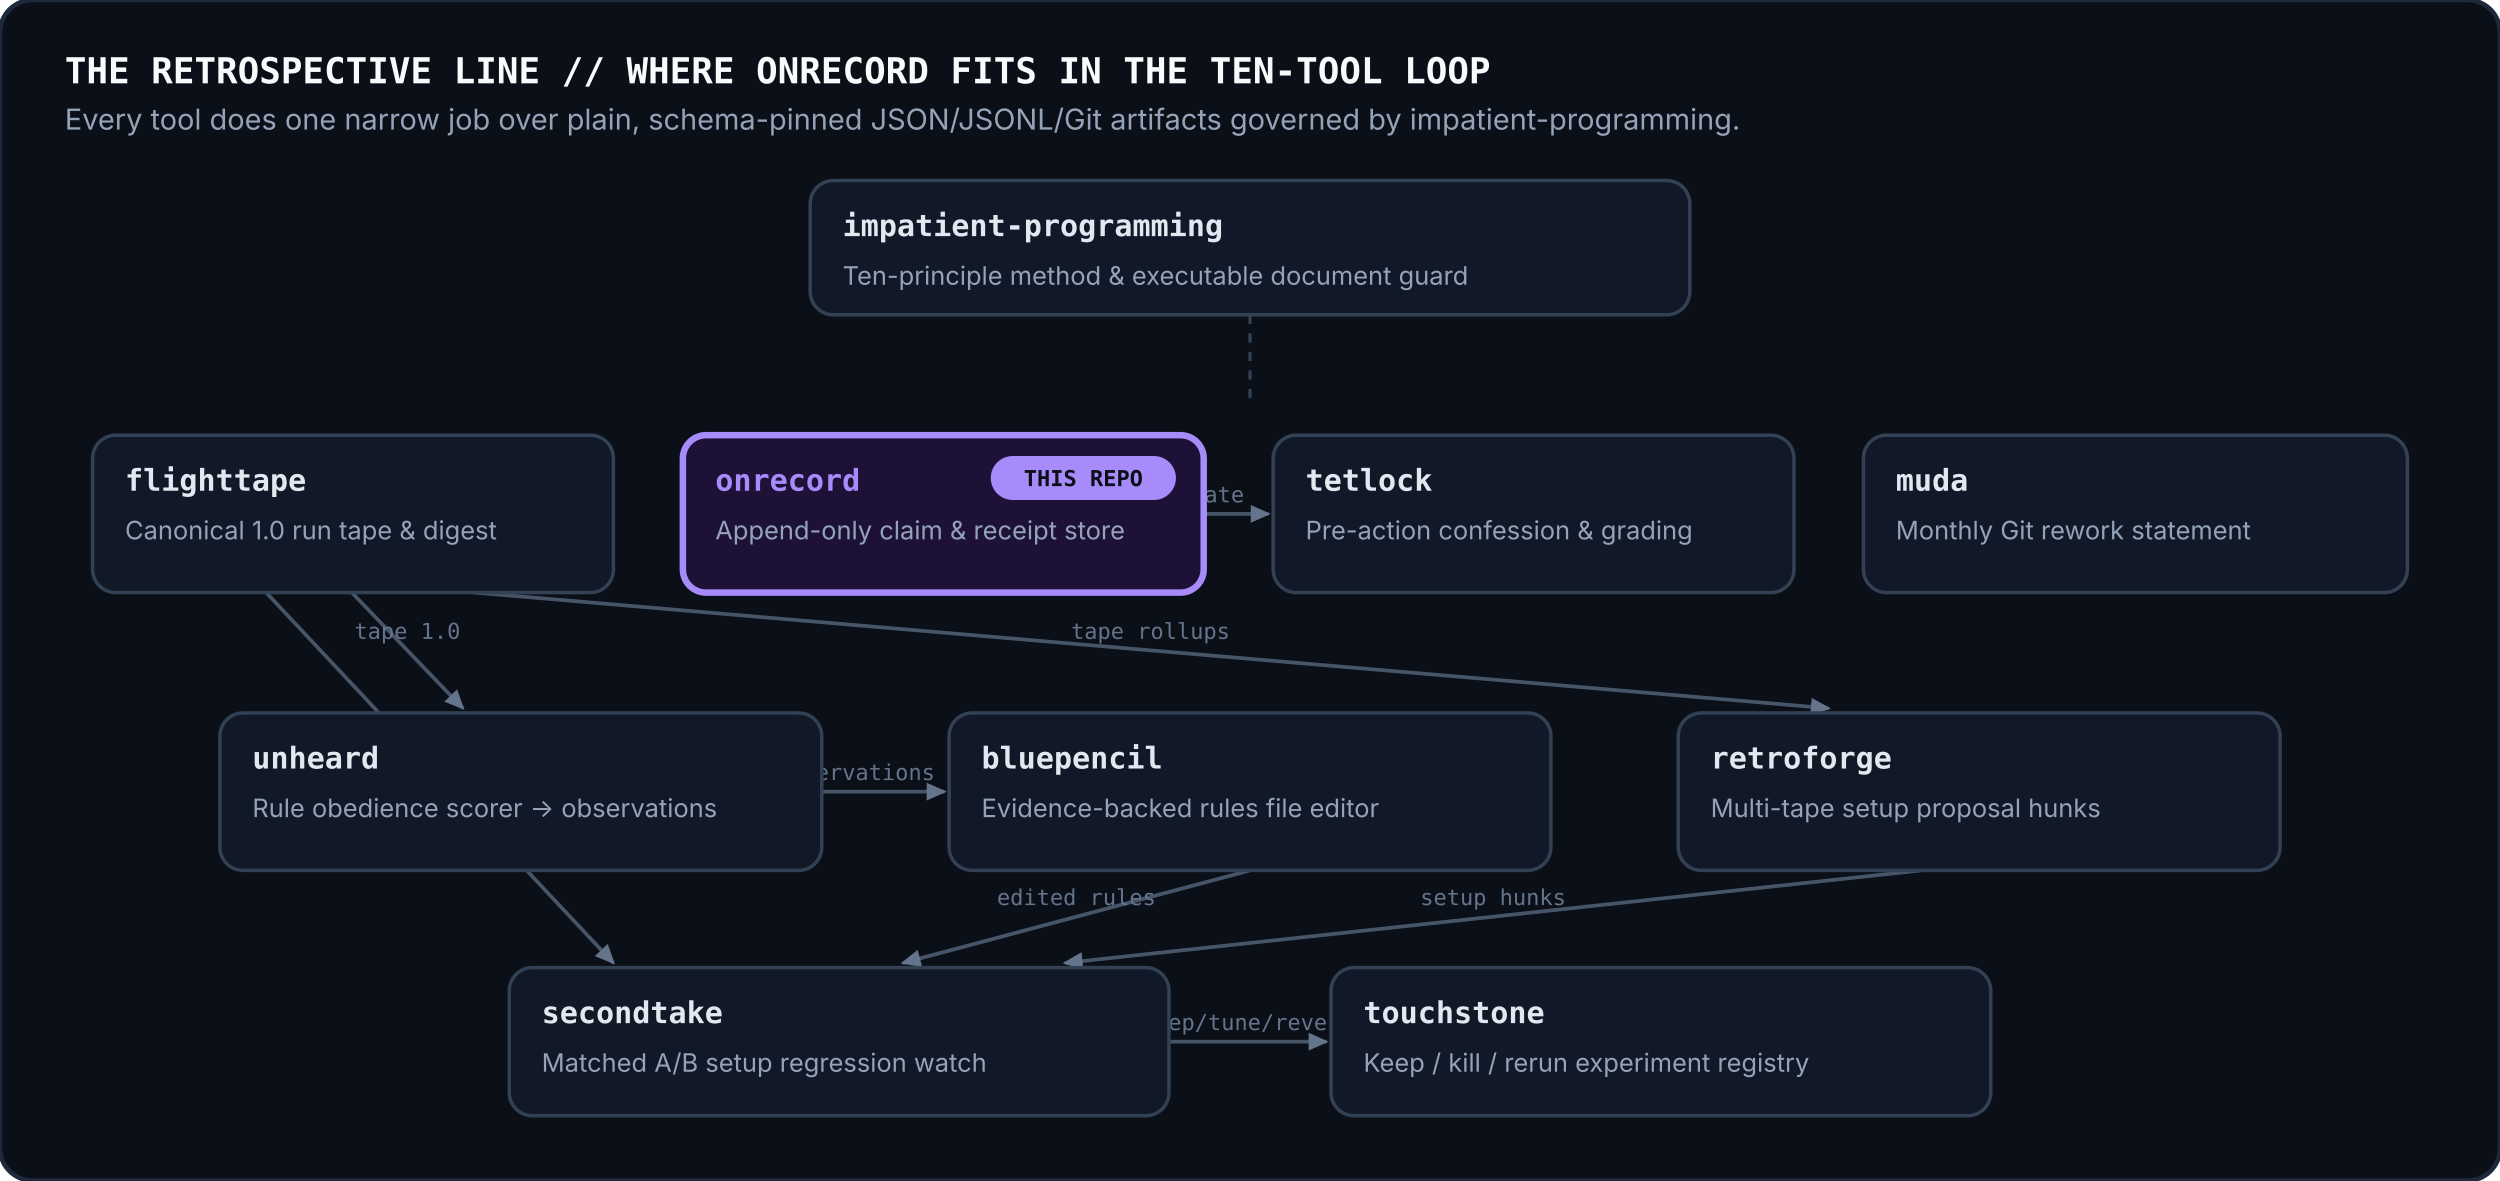
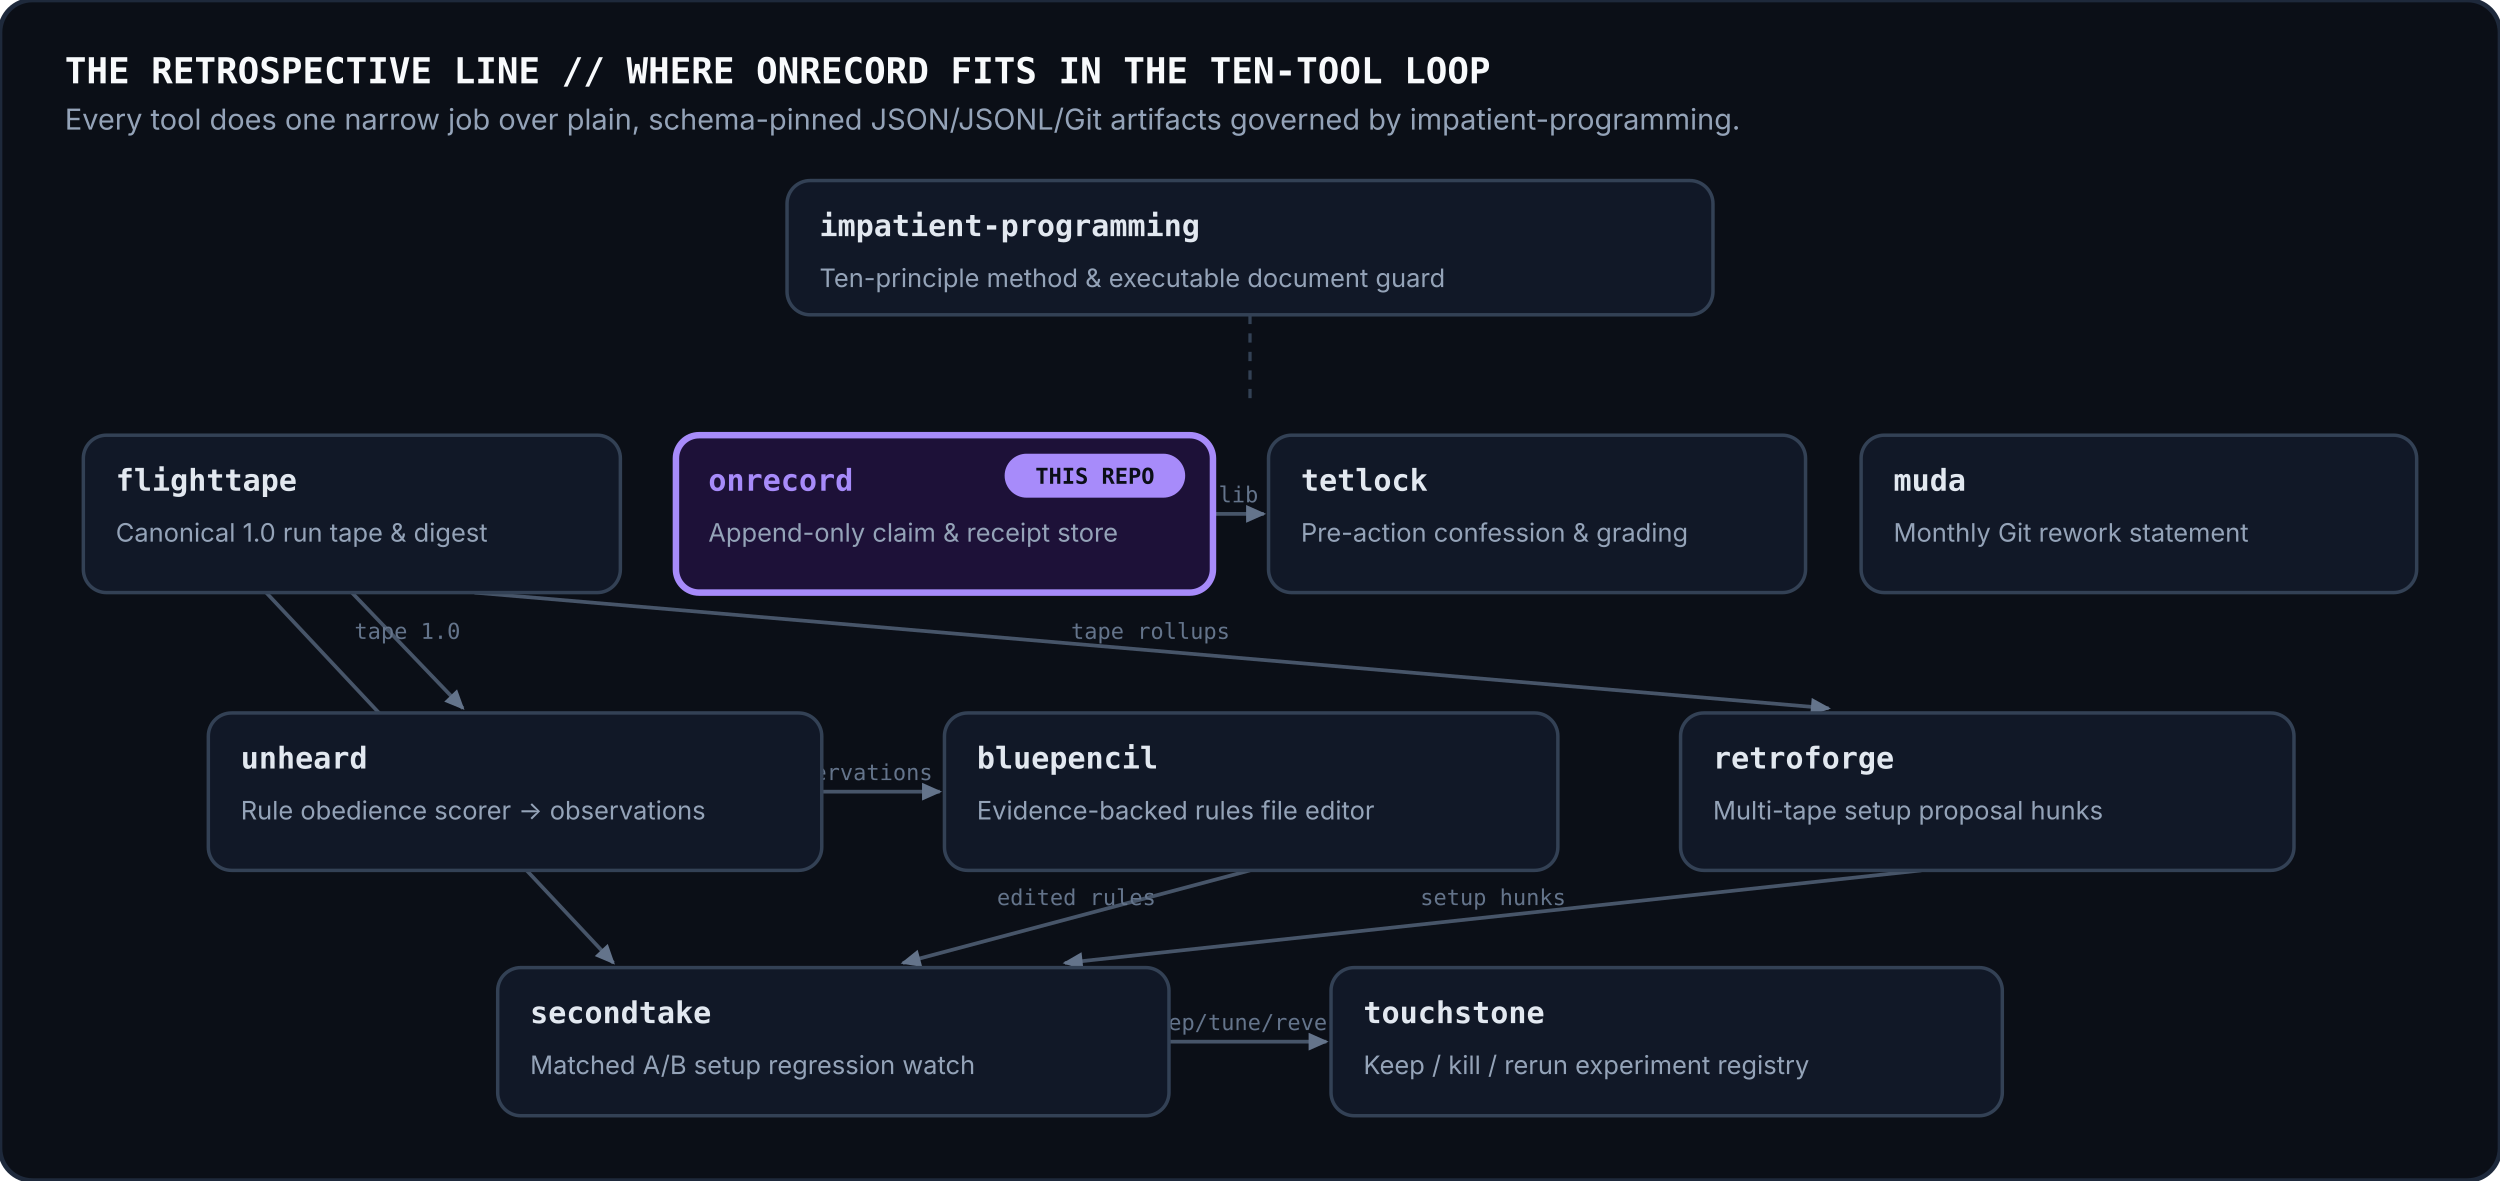
<svg xmlns="http://www.w3.org/2000/svg" viewBox="0 0 1080 510" width="1080" height="510" role="img" aria-label="Retrospective Line ten-repository architecture highlighting onrecord">
  <defs>
    <marker id="arcArr" viewBox="0 0 10 10" refX="8" refY="5" markerWidth="6" markerHeight="6" orient="auto-start-reverse">
      <path d="M 0 1 L 9 5 L 0 9 z" fill="#64748B" />
-     </marker>
-     <marker id="arcHi" viewBox="0 0 10 10" refX="8" refY="5" markerWidth="7" markerHeight="7" orient="auto-start-reverse">
-       <path d="M 0 1 L 9 5 L 0 9 z" fill="#A78BFA" />
    </marker>
  </defs>
  <rect width="1080" height="510" rx="14" fill="#0B0F17" stroke="#1E293B" stroke-width="2" />
  <text x="28" y="36" font-family="ui-monospace, SFMono-Regular, Menlo, monospace" font-size="15.5" font-weight="700" fill="#F8FAFC">THE RETROSPECTIVE LINE  //  WHERE ONRECORD FITS IN THE TEN-TOOL LOOP</text>
  <text x="28" y="56" font-family="-apple-system, BlinkMacSystemFont, 'Segoe UI', sans-serif" font-size="12.5" fill="#94A3B8">Every tool does one narrow job over plain, schema-pinned JSON/JSONL/Git artifacts governed by impatient-programming.</text>
  <line x1="152" y1="256" x2="200" y2="306" stroke="#475569" stroke-width="1.6" marker-end="url(#arcArr)" />
  <text x="176" y="276" text-anchor="middle" font-family="ui-monospace, SFMono-Regular, Menlo, monospace" font-size="9.5" fill="#64748B">tape 1.0</text>
  <line x1="205" y1="256" x2="790" y2="306" stroke="#475569" stroke-width="1.6" marker-end="url(#arcArr)" />
  <text x="497" y="276" text-anchor="middle" font-family="ui-monospace, SFMono-Regular, Menlo, monospace" font-size="9.5" fill="#64748B">tape rollups</text>
  <line x1="115" y1="256" x2="265" y2="416" stroke="#475569" stroke-width="1.6" marker-end="url(#arcArr)" />
  <text x="190" y="331" text-anchor="middle" font-family="ui-monospace, SFMono-Regular, Menlo, monospace" font-size="9.5" fill="#64748B">before/after tapes</text>
-   <line x1="355" y1="342" x2="408" y2="342" stroke="#475569" stroke-width="1.6" marker-end="url(#arcArr)" />
-   <text x="381" y="337" text-anchor="middle" font-family="ui-monospace, SFMono-Regular, Menlo, monospace" font-size="9.5" fill="#64748B">observations 1.0</text>
+   <line x1="355" y1="342" x2="406" y2="342" stroke="#475569" stroke-width="1.6" marker-end="url(#arcArr)" />
+   <text x="380" y="337" text-anchor="middle" font-family="ui-monospace, SFMono-Regular, Menlo, monospace" font-size="9.5" fill="#64748B">observations 1.0</text>
  <line x1="540" y1="376" x2="390" y2="416" stroke="#475569" stroke-width="1.6" marker-end="url(#arcArr)" />
  <text x="465" y="391" text-anchor="middle" font-family="ui-monospace, SFMono-Regular, Menlo, monospace" font-size="9.5" fill="#64748B">edited rules</text>
  <line x1="830" y1="376" x2="460" y2="416" stroke="#475569" stroke-width="1.6" marker-end="url(#arcArr)" />
  <text x="645" y="391" text-anchor="middle" font-family="ui-monospace, SFMono-Regular, Menlo, monospace" font-size="9.5" fill="#64748B">setup hunks</text>
  <line x1="505" y1="450" x2="573" y2="450" stroke="#475569" stroke-width="1.6" marker-end="url(#arcArr)" />
  <text x="539" y="445" text-anchor="middle" font-family="ui-monospace, SFMono-Regular, Menlo, monospace" font-size="9.5" fill="#64748B">keep/tune/revert</text>
-   <line x1="465" y1="222" x2="548" y2="222" stroke="#475569" stroke-width="1.6" marker-end="url(#arcArr)" />
-   <text x="506" y="217" text-anchor="middle" font-family="ui-monospace, SFMono-Regular, Menlo, monospace" font-size="9.5" fill="#64748B">claim crate</text>
+   <line x1="524" y1="222" x2="546" y2="222" stroke="#475569" stroke-width="1.6" marker-end="url(#arcArr)" />
+   <text x="535" y="217" text-anchor="middle" font-family="ui-monospace, SFMono-Regular, Menlo, monospace" font-size="9.5" fill="#64748B">lib</text>
  <line x1="540" y1="136" x2="540" y2="174" stroke="#334155" stroke-width="1.4" stroke-dasharray="4 4" />
-   <rect x="350" y="78" width="380" height="58" rx="10" fill="#111827" stroke="#334155" stroke-width="1.5" />
-   <text x="364" y="102" font-family="ui-monospace, SFMono-Regular, Menlo, monospace" font-size="13" font-weight="700" fill="#E2E8F0">impatient-programming</text>
-   <text x="364" y="123" font-family="-apple-system, BlinkMacSystemFont, 'Segoe UI', sans-serif" font-size="11" fill="#94A3B8">Ten-principle method &amp; executable document guard</text>
-   <rect x="40" y="188" width="225" height="68" rx="10" fill="#111827" stroke="#334155" stroke-width="1.5" />
-   <text x="54" y="212" font-family="ui-monospace, SFMono-Regular, Menlo, monospace" font-size="13" font-weight="700" fill="#E2E8F0">flighttape</text>
-   <text x="54" y="233" font-family="-apple-system, BlinkMacSystemFont, 'Segoe UI', sans-serif" font-size="11" fill="#94A3B8">Canonical 1.0 run tape &amp; digest</text>
-   <rect x="295" y="188" width="225" height="68" rx="10" fill="#1D1138" stroke="#A78BFA" stroke-width="2.8" />
-   <text x="309" y="212" font-family="ui-monospace, SFMono-Regular, Menlo, monospace" font-size="13" font-weight="700" fill="#A78BFA">onrecord</text>
-   <rect x="428" y="197" width="80" height="19" rx="9.5" fill="#A78BFA" />
-   <text x="468" y="210" text-anchor="middle" font-family="ui-monospace, SFMono-Regular, Menlo, monospace" font-size="9.5" font-weight="700" fill="#0B0F17">THIS REPO</text>
-   <text x="309" y="233" font-family="-apple-system, BlinkMacSystemFont, 'Segoe UI', sans-serif" font-size="11" fill="#94A3B8">Append-only claim &amp; receipt store</text>
-   <rect x="550" y="188" width="225" height="68" rx="10" fill="#111827" stroke="#334155" stroke-width="1.5" />
-   <text x="564" y="212" font-family="ui-monospace, SFMono-Regular, Menlo, monospace" font-size="13" font-weight="700" fill="#E2E8F0">tetlock</text>
-   <text x="564" y="233" font-family="-apple-system, BlinkMacSystemFont, 'Segoe UI', sans-serif" font-size="11" fill="#94A3B8">Pre-action confession &amp; grading</text>
-   <rect x="805" y="188" width="235" height="68" rx="10" fill="#111827" stroke="#334155" stroke-width="1.5" />
-   <text x="819" y="212" font-family="ui-monospace, SFMono-Regular, Menlo, monospace" font-size="13" font-weight="700" fill="#E2E8F0">muda</text>
-   <text x="819" y="233" font-family="-apple-system, BlinkMacSystemFont, 'Segoe UI', sans-serif" font-size="11" fill="#94A3B8">Monthly Git rework statement</text>
-   <rect x="95" y="308" width="260" height="68" rx="10" fill="#111827" stroke="#334155" stroke-width="1.5" />
-   <text x="109" y="332" font-family="ui-monospace, SFMono-Regular, Menlo, monospace" font-size="13" font-weight="700" fill="#E2E8F0">unheard</text>
-   <text x="109" y="353" font-family="-apple-system, BlinkMacSystemFont, 'Segoe UI', sans-serif" font-size="11" fill="#94A3B8">Rule obedience scorer -&gt; observations</text>
-   <rect x="410" y="308" width="260" height="68" rx="10" fill="#111827" stroke="#334155" stroke-width="1.5" />
-   <text x="424" y="332" font-family="ui-monospace, SFMono-Regular, Menlo, monospace" font-size="13" font-weight="700" fill="#E2E8F0">bluepencil</text>
-   <text x="424" y="353" font-family="-apple-system, BlinkMacSystemFont, 'Segoe UI', sans-serif" font-size="11" fill="#94A3B8">Evidence-backed rules file editor</text>
-   <rect x="725" y="308" width="260" height="68" rx="10" fill="#111827" stroke="#334155" stroke-width="1.5" />
-   <text x="739" y="332" font-family="ui-monospace, SFMono-Regular, Menlo, monospace" font-size="13" font-weight="700" fill="#E2E8F0">retroforge</text>
-   <text x="739" y="353" font-family="-apple-system, BlinkMacSystemFont, 'Segoe UI', sans-serif" font-size="11" fill="#94A3B8">Multi-tape setup proposal hunks</text>
-   <rect x="220" y="418" width="285" height="64" rx="10" fill="#111827" stroke="#334155" stroke-width="1.5" />
-   <text x="234" y="442" font-family="ui-monospace, SFMono-Regular, Menlo, monospace" font-size="13" font-weight="700" fill="#E2E8F0">secondtake</text>
-   <text x="234" y="463" font-family="-apple-system, BlinkMacSystemFont, 'Segoe UI', sans-serif" font-size="11" fill="#94A3B8">Matched A/B setup regression watch</text>
-   <rect x="575" y="418" width="285" height="64" rx="10" fill="#111827" stroke="#334155" stroke-width="1.5" />
+   <rect x="340" y="78" width="400" height="58" rx="10" fill="#111827" stroke="#334155" stroke-width="1.5" />
+   <text x="354" y="102" font-family="ui-monospace, SFMono-Regular, Menlo, monospace" font-size="13" font-weight="700" fill="#E2E8F0">impatient-programming</text>
+   <text x="354" y="124" font-family="-apple-system, BlinkMacSystemFont, 'Segoe UI', sans-serif" font-size="11" fill="#94A3B8">Ten-principle method &amp; executable document guard</text>
+   <rect x="36" y="188" width="232" height="68" rx="10" fill="#111827" stroke="#334155" stroke-width="1.5" />
+   <text x="50" y="212" font-family="ui-monospace, SFMono-Regular, Menlo, monospace" font-size="13" font-weight="700" fill="#E2E8F0">flighttape</text>
+   <text x="50" y="234" font-family="-apple-system, BlinkMacSystemFont, 'Segoe UI', sans-serif" font-size="11" fill="#94A3B8">Canonical 1.0 run tape &amp; digest</text>
+   <rect x="292" y="188" width="232" height="68" rx="10" fill="#1D1138" stroke="#A78BFA" stroke-width="2.8" />
+   <text x="306" y="212" font-family="ui-monospace, SFMono-Regular, Menlo, monospace" font-size="13" font-weight="700" fill="#A78BFA">onrecord</text>
+   <rect x="434" y="196" width="78" height="19" rx="9.5" fill="#A78BFA" />
+   <text x="473" y="209" text-anchor="middle" font-family="ui-monospace, SFMono-Regular, Menlo, monospace" font-size="9.5" font-weight="700" fill="#0B0F17">THIS REPO</text>
+   <text x="306" y="234" font-family="-apple-system, BlinkMacSystemFont, 'Segoe UI', sans-serif" font-size="11" fill="#94A3B8">Append-only claim &amp; receipt store</text>
+   <rect x="548" y="188" width="232" height="68" rx="10" fill="#111827" stroke="#334155" stroke-width="1.5" />
+   <text x="562" y="212" font-family="ui-monospace, SFMono-Regular, Menlo, monospace" font-size="13" font-weight="700" fill="#E2E8F0">tetlock</text>
+   <text x="562" y="234" font-family="-apple-system, BlinkMacSystemFont, 'Segoe UI', sans-serif" font-size="11" fill="#94A3B8">Pre-action confession &amp; grading</text>
+   <rect x="804" y="188" width="240" height="68" rx="10" fill="#111827" stroke="#334155" stroke-width="1.5" />
+   <text x="818" y="212" font-family="ui-monospace, SFMono-Regular, Menlo, monospace" font-size="13" font-weight="700" fill="#E2E8F0">muda</text>
+   <text x="818" y="234" font-family="-apple-system, BlinkMacSystemFont, 'Segoe UI', sans-serif" font-size="11" fill="#94A3B8">Monthly Git rework statement</text>
+   <rect x="90" y="308" width="265" height="68" rx="10" fill="#111827" stroke="#334155" stroke-width="1.5" />
+   <text x="104" y="332" font-family="ui-monospace, SFMono-Regular, Menlo, monospace" font-size="13" font-weight="700" fill="#E2E8F0">unheard</text>
+   <text x="104" y="354" font-family="-apple-system, BlinkMacSystemFont, 'Segoe UI', sans-serif" font-size="11" fill="#94A3B8">Rule obedience scorer -&gt; observations</text>
+   <rect x="408" y="308" width="265" height="68" rx="10" fill="#111827" stroke="#334155" stroke-width="1.5" />
+   <text x="422" y="332" font-family="ui-monospace, SFMono-Regular, Menlo, monospace" font-size="13" font-weight="700" fill="#E2E8F0">bluepencil</text>
+   <text x="422" y="354" font-family="-apple-system, BlinkMacSystemFont, 'Segoe UI', sans-serif" font-size="11" fill="#94A3B8">Evidence-backed rules file editor</text>
+   <rect x="726" y="308" width="265" height="68" rx="10" fill="#111827" stroke="#334155" stroke-width="1.5" />
+   <text x="740" y="332" font-family="ui-monospace, SFMono-Regular, Menlo, monospace" font-size="13" font-weight="700" fill="#E2E8F0">retroforge</text>
+   <text x="740" y="354" font-family="-apple-system, BlinkMacSystemFont, 'Segoe UI', sans-serif" font-size="11" fill="#94A3B8">Multi-tape setup proposal hunks</text>
+   <rect x="215" y="418" width="290" height="64" rx="10" fill="#111827" stroke="#334155" stroke-width="1.5" />
+   <text x="229" y="442" font-family="ui-monospace, SFMono-Regular, Menlo, monospace" font-size="13" font-weight="700" fill="#E2E8F0">secondtake</text>
+   <text x="229" y="464" font-family="-apple-system, BlinkMacSystemFont, 'Segoe UI', sans-serif" font-size="11" fill="#94A3B8">Matched A/B setup regression watch</text>
+   <rect x="575" y="418" width="290" height="64" rx="10" fill="#111827" stroke="#334155" stroke-width="1.5" />
  <text x="589" y="442" font-family="ui-monospace, SFMono-Regular, Menlo, monospace" font-size="13" font-weight="700" fill="#E2E8F0">touchstone</text>
-   <text x="589" y="463" font-family="-apple-system, BlinkMacSystemFont, 'Segoe UI', sans-serif" font-size="11" fill="#94A3B8">Keep / kill / rerun experiment registry</text>
+   <text x="589" y="464" font-family="-apple-system, BlinkMacSystemFont, 'Segoe UI', sans-serif" font-size="11" fill="#94A3B8">Keep / kill / rerun experiment registry</text>
</svg>
